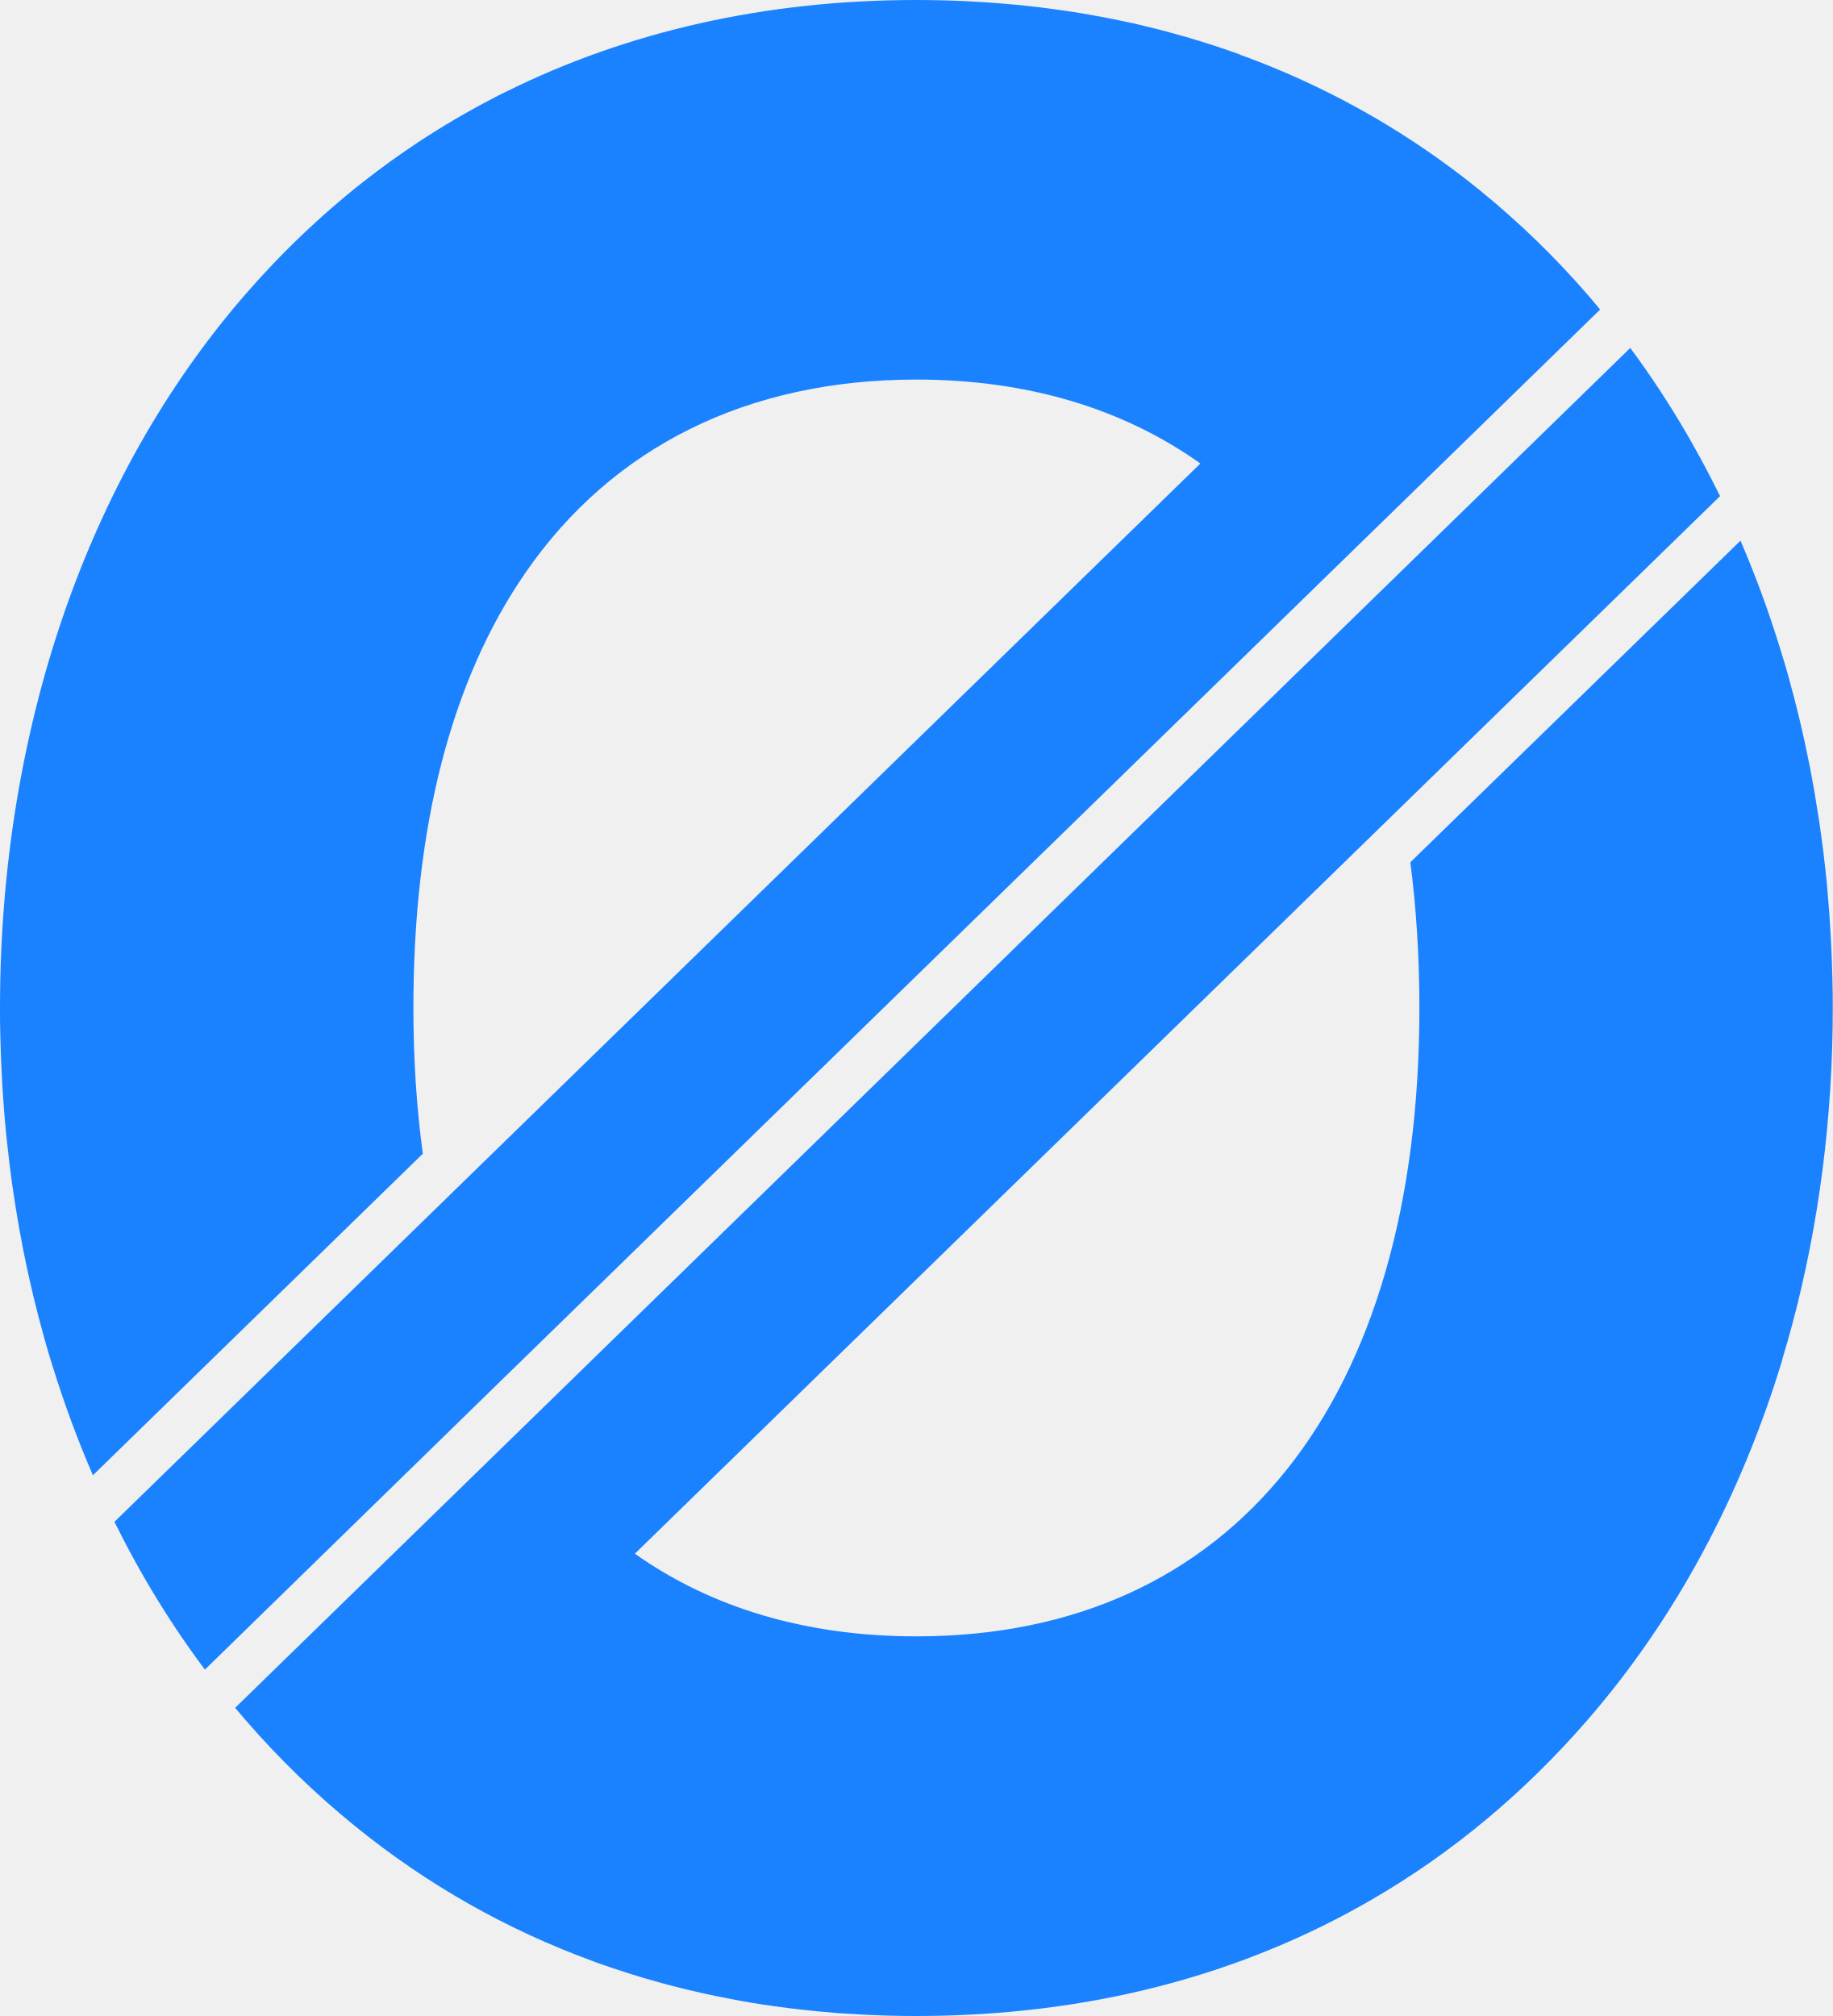
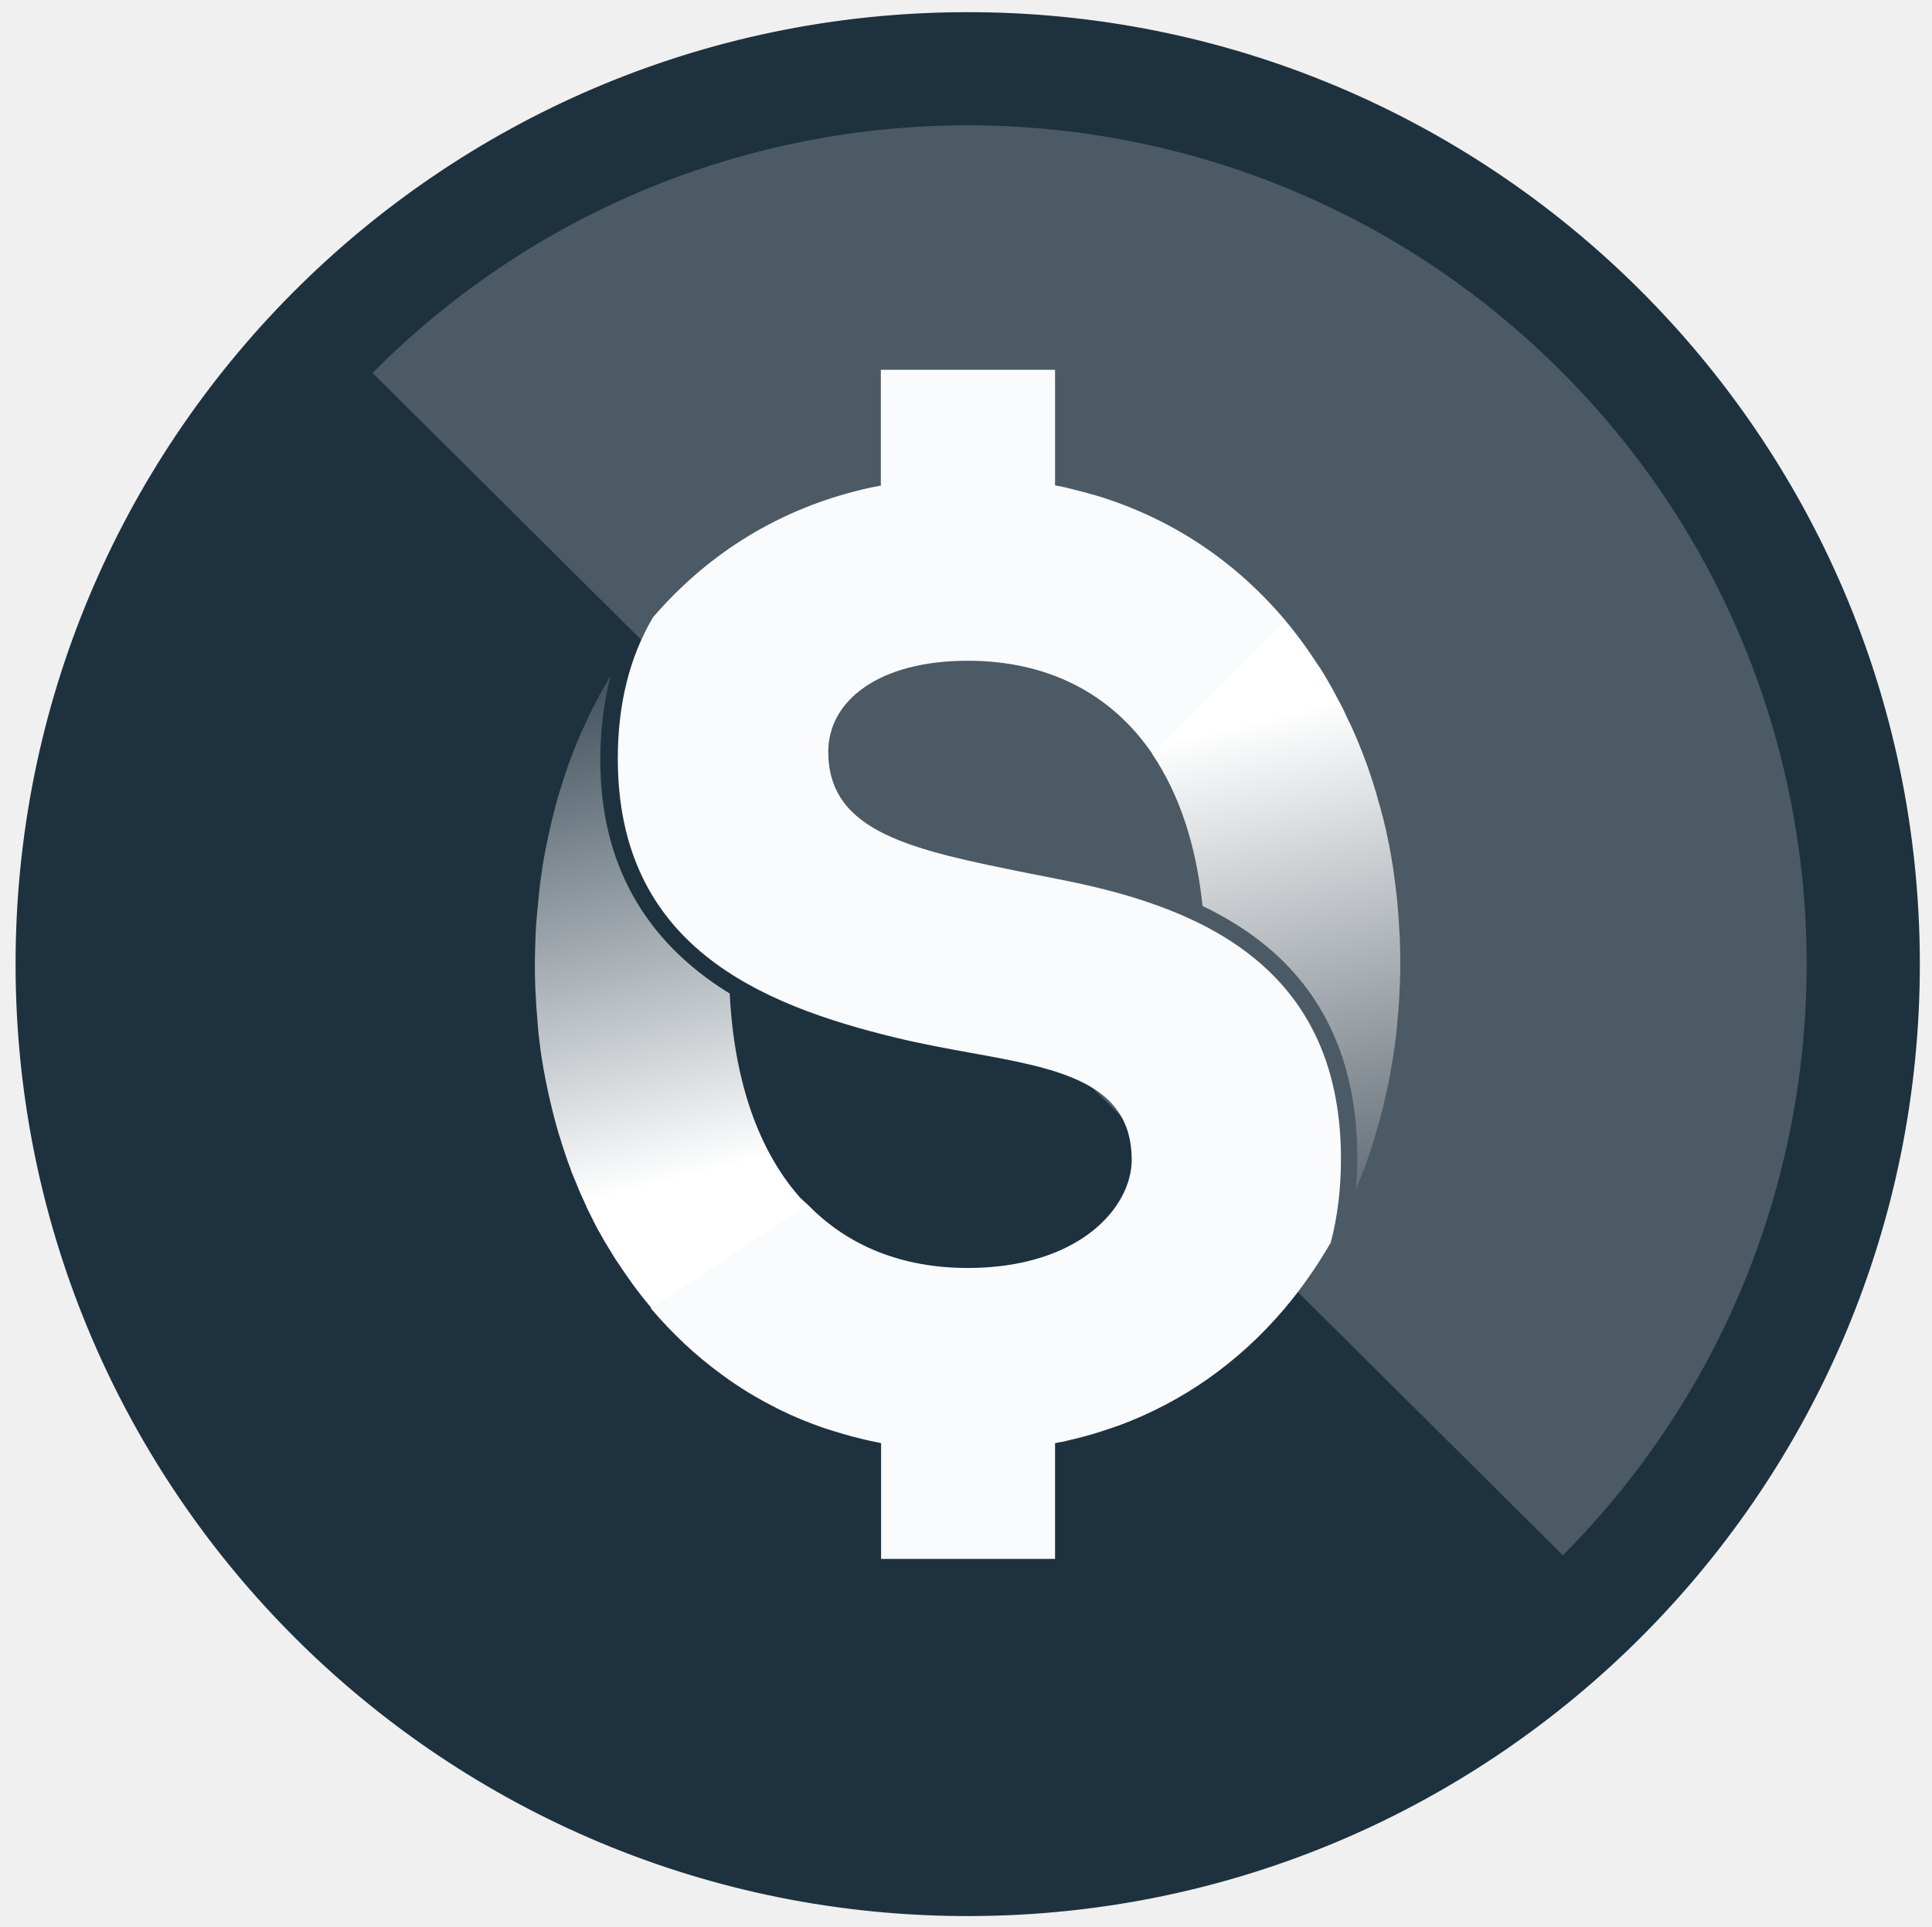
- <svg xmlns="http://www.w3.org/2000/svg" width="20" height="22" viewBox="0 0 20 22">
-   <path fill="#1A82FF" fill-rule="evenodd" d="M19.45 14.83c.038-.125.074-.251.108-.378.29-1.088.442-2.249.442-3.452 0-.107-.001-.212-.004-.316l-.003-.1c-.002-.072-.004-.145-.008-.218l-.005-.11-.013-.214-.007-.102-.02-.246-.006-.063c-.01-.106-.022-.212-.035-.318l-.001-.012-.04-.297-.01-.065-.04-.248-.011-.068-.048-.26-.009-.042c-.062-.313-.136-.622-.22-.924l-.005-.019c-.027-.096-.055-.191-.085-.286l-.005-.016c-.124-.404-.269-.797-.432-1.176L15.39 9.41c.065.499.099 1.029.099 1.59 0 4.294-2.033 6.857-5.489 6.857-1.206 0-2.239-.312-3.072-.902L18.77 5.414c-.282-.574-.608-1.116-.98-1.617L2.566 18.637l.113.133c.371.428.772.815 1.198 1.16.782.635 1.653 1.129 2.6 1.474l.02.008c.237.085.478.162.725.229l.062.017.146.037.08.02.14.032.09.02c.074.016.148.03.224.045l.12.023.115.02.124.02.112.016.135.018c.034.004.068.01.103.013.062.008.124.014.186.02l.072.008.22.019.086.005.166.01.092.005.17.006.083.002c.083.002.165.003.249.003 1.864 0 3.543-.436 4.989-1.28.867-.505 1.65-1.158 2.337-1.95.96-1.105 1.678-2.448 2.129-3.94zM10.003 0c.084 0 .168.001.251.003l.081.002.173.006.091.005.167.01.086.006.216.018.064.006.2.022.1.013.14.019.11.016.126.02.114.02.124.023c.073.014.146.028.218.044l.096.02c.046.01.092.022.137.033l.085.02.143.037.069.019.155.043c.194.057.383.118.569.185L13.54.6l.179.067.008.003c.881.343 1.694.815 2.427 1.411.422.343.817.726 1.184 1.15l.123.147L5.384 15.148 2.236 18.22c-.375-.5-.704-1.04-.987-1.613l11.85-11.549c-.848-.603-1.895-.916-3.099-.916-1.838 0-3.314.729-4.266 2.108C4.923 7.425 4.511 9.024 4.511 11c0 .56.035 1.09.103 1.59l-3.6 3.509c-.165-.38-.31-.773-.436-1.177l-.005-.015c-.03-.095-.058-.191-.085-.287l-.005-.018c-.085-.303-.159-.611-.222-.925l-.008-.04-.049-.262-.011-.067c-.014-.082-.028-.166-.04-.249l-.01-.064c-.014-.1-.028-.199-.04-.3l-.001-.009-.036-.318-.005-.06c-.008-.083-.015-.166-.021-.25l-.007-.1c-.005-.071-.01-.143-.013-.215l-.005-.108c-.004-.074-.006-.147-.008-.221l-.003-.097C0 11.212 0 11.107 0 11c0-3.022.945-5.782 2.662-7.77.4-.462.833-.876 1.297-1.242.2-.157.404-.304.615-.443.256-.169.52-.323.792-.465.05-.027.102-.053.154-.078C6.849.342 8.358 0 10 0h.002z" />
+ <svg xmlns="http://www.w3.org/2000/svg" version="1.1" id="Layer_1" x="0px" y="0px" viewBox="0 0 794 792" style="enable-background:new 0 0 794 792;" xml:space="preserve">
+   <style type="text/css">
+ 	.st0{fill:#1E313F;}
+ 	.st1{opacity:0.2;fill:#FFFFFF;}
+ 	.st2{fill:#FAFBFC;}
+ 	.st3{fill:url(#SVGID_1_);}
+ 	.st4{fill:url(#SVGID_2_);}
+     </style>
+   <g>
+     <g>
+       <ellipse transform="matrix(1 -3.351000e-03 3.351000e-03 1 -1.3258 1.335)" class="st0" cx="397.7" cy="396.3" rx="391.3" ry="391.3" />
+       <path class="st1" d="M642.3,639.3c134.2-135.1,133.5-353.4-1.6-487.6s-353.4-133.5-487.6,1.6L642.3,639.3z" />
+     </g>
+     <g>
+       <path class="st2" d="M434.5,361.3c-3.8-0.8-7.5-1.5-11.1-2.2c-48.2-9.7-83-16.7-83-50.1c0-20.8,20.5-37.4,57.3-37.4    c32.7,0,58.9,13.3,75.9,38.3l2.5,0.8l52.3-53.6l-0.2-2.1c-20.9-24.8-47.2-42-77.3-51.2l0,0c-4.1-1.2-8.3-2.3-12.5-3.3    c-0.1,0-0.2-0.1-0.3-0.1c-1.5-0.3-3-0.6-4.5-0.9V152H362v47.6c-2.3,0.4-4.6,0.9-6.8,1.4c-0.1,0-0.3,0.1-0.4,0.1    c-33.9,8-63.3,25.8-86.4,52.6c-9.6,16.2-14.5,35.6-14.5,58.1c0,76.7,57.9,101.1,114.5,114.8c10.4,2.5,20.8,4.4,30.7,6.2    c35.4,6.4,66,11.9,66,43.9c0,19.8-21.8,44.5-67.4,44.5c-26.9,0-49-9-65.3-25.6c-1-1-2.2-1.9-3.1-2.9l-61.7,43l-0.1,2.1    c8.8,10.4,18.5,19.5,29.1,27.2c3.5,2.6,7.1,5,10.8,7.3c0.1,0,0.1,0.1,0.2,0.1c3.6,2.2,7.4,4.3,11.2,6.2c0.1,0.1,0.2,0.1,0.3,0.2    c3.8,1.9,7.6,3.6,11.5,5.2c0.2,0.1,0.4,0.1,0.6,0.2c3.9,1.6,7.8,3,11.9,4.2c0.2,0.1,0.5,0.1,0.7,0.2c1.8,0.6,3.7,1.1,5.5,1.6    c0.2,0.1,0.4,0.1,0.6,0.2c2,0.5,4,1,6.1,1.5c0.3,0.1,0.6,0.1,0.9,0.2c1.7,0.4,3.5,0.7,5.2,1.1v47.6h71.5v-47.6    c1.3-0.2,2.5-0.5,3.8-0.7c0.2,0,0.5-0.1,0.7-0.2c4.9-1.1,9.8-2.4,14.5-3.9c0,0,0,0,0,0c2.4-0.8,4.7-1.6,7.1-2.4    c26.3-9.7,49.4-25.9,68.3-48.2c7-8.3,13.3-17.4,18.9-27c2.8-10.6,4.2-22.1,4.2-34.6C551,394.4,488.8,371.8,434.5,361.3z" />
+       <linearGradient id="SVGID_1_" gradientUnits="userSpaceOnUse" x1="281.791" y1="484.097" x2="222.19" y2="245.693">
+         <stop offset="5.809295e-04" style="stop-color:#FFFFFF" />
+         <stop offset="1" style="stop-color:#1E313F" />
+       </linearGradient>
+       <path class="st3" d="M267.6,537.5c-3.5-4.1-6.8-8.4-9.9-12.9c-1.3-1.8-2.5-3.7-3.8-5.6c-0.3-0.5-0.6-0.9-0.9-1.3    c-1.1-1.8-2.2-3.6-3.3-5.4c-0.4-0.6-0.7-1.2-1.1-1.8c-1-1.8-2-3.5-3-5.3c-0.4-0.7-0.7-1.4-1.1-2.1c-0.9-1.8-1.8-3.6-2.7-5.4    c-0.4-0.7-0.7-1.5-1-2.2c-0.8-1.8-1.7-3.7-2.5-5.5c-0.3-0.7-0.6-1.5-0.9-2.2c-0.8-1.9-1.6-3.9-2.4-5.8c-0.2-0.4-0.3-0.8-0.4-1.2    c-1.7-4.4-3.2-9-4.6-13.6c-0.1-0.4-0.3-0.8-0.4-1.2c-0.5-1.6-0.9-3.3-1.4-5c-0.3-1.3-0.7-2.5-1-3.8c-0.4-1.5-0.7-3.1-1.1-4.6    c-0.3-1.5-0.7-2.9-1-4.4c-0.3-1.5-0.6-3-0.9-4.4c-0.3-1.6-0.6-3.2-0.9-4.8c-0.2-1.4-0.5-2.9-0.7-4.3c-0.3-1.7-0.5-3.4-0.7-5.1    c-0.2-1.4-0.3-2.7-0.5-4.1c-0.2-1.8-0.4-3.7-0.5-5.6c-0.1-1.3-0.2-2.6-0.3-3.8c-0.2-2.1-0.3-4.2-0.4-6.4c-0.1-1.1-0.1-2.1-0.2-3.2    c-0.1-3.2-0.2-6.4-0.2-9.7c0-3.2,0.1-6.3,0.2-9.4c0-1,0.1-1.9,0.1-2.9c0.1-2.2,0.2-4.3,0.4-6.5c0.1-1.1,0.2-2.2,0.3-3.3    c0.2-2.1,0.4-4.1,0.6-6.2c0.1-1,0.2-2.1,0.3-3.1c0.3-2.5,0.6-4.9,1-7.3c0.1-0.6,0.2-1.1,0.2-1.7c0.5-2.9,1-5.9,1.6-8.8    c0.2-0.9,0.4-1.8,0.6-2.7c0.4-2,0.9-4,1.3-6c0.3-1.1,0.5-2.2,0.8-3.3c0.5-1.8,0.9-3.6,1.4-5.4c0.3-1.1,0.6-2.2,0.9-3.2    c0.6-1.9,1.2-3.8,1.8-5.7c0.3-0.9,0.5-1.8,0.8-2.6c0.9-2.7,1.8-5.3,2.8-7.9c0.3-0.8,0.7-1.7,1-2.5c0.7-1.8,1.4-3.6,2.2-5.4    c0.5-1.1,0.9-2.1,1.4-3.1c0.7-1.5,1.4-3.1,2.1-4.6c0.5-1.1,1-2.1,1.5-3.2c0.8-1.6,1.6-3.1,2.4-4.6c0.5-0.9,1-1.9,1.5-2.8    c1.3-2.3,2.6-4.6,4-6.9c-2.8,10.7-4.3,22.3-4.3,34.6c0,42.2,17.9,74.4,53.2,96.1c1.9,38.1,13,67.8,31.9,87.1L267.6,537.5z" />
+       <linearGradient id="SVGID_2_" gradientUnits="userSpaceOnUse" x1="514.419" y1="296.094" x2="568.06" y2="517.809">
+         <stop offset="5.809295e-04" style="stop-color:#FFFFFF" />
+         <stop offset="0.997" style="stop-color:#4E5A64" />
+       </linearGradient>
+       <path class="st4" d="M473.5,309.9c11.1,16.4,18.1,37.3,20.7,62.5c9,4.3,17.1,9.3,24,14.7c26.2,20.5,39.6,50.3,39.6,88.4    c0,4.6-0.2,9.2-0.6,13.6c0-0.1,0.1-0.2,0.1-0.3c1.3-3.1,2.5-6.2,3.7-9.3c0.3-0.9,0.6-1.7,0.9-2.6c0.8-2.3,1.6-4.6,2.3-6.9    c0.3-1.1,0.7-2.2,1-3.3c0.4-1.4,0.8-2.8,1.2-4.2c0.5-1.8,1-3.7,1.5-5.5c0.4-1.4,0.7-2.8,1-4.2c0.4-1.6,0.7-3.2,1.1-4.8    c0.2-1.1,0.5-2.1,0.7-3.2c0.5-2.4,0.9-4.8,1.3-7.3c0.2-1,0.3-1.9,0.5-2.9c0.4-2.6,0.8-5.2,1.1-7.9c0.1-0.6,0.1-1.1,0.2-1.7    c0.3-2.5,0.5-5,0.7-7.4c0.1-0.7,0.1-1.3,0.2-2c0.2-2.9,0.4-5.7,0.5-8.6c0-0.6,0-1.2,0.1-1.9c0.1-3,0.2-6.1,0.2-9.1    c0-3.3-0.1-6.6-0.2-9.9c0-1.1-0.1-2.1-0.2-3.2c-0.1-2.2-0.2-4.4-0.4-6.6c-0.1-1.3-0.2-2.6-0.3-3.8c-0.2-1.9-0.3-3.9-0.6-5.8    c-0.2-1.4-0.3-2.7-0.5-4.1c-0.2-1.8-0.5-3.6-0.7-5.4c-0.2-1.4-0.5-2.8-0.7-4.2c-0.3-1.7-0.6-3.4-0.9-5.1c-0.3-1.4-0.6-2.9-0.9-4.3    c-0.3-1.6-0.7-3.3-1.1-4.9c-0.3-1.4-0.7-2.9-1.1-4.3c-0.4-1.6-0.8-3.2-1.3-4.7c-0.4-1.4-0.8-2.9-1.2-4.3c-0.5-1.5-0.9-3-1.4-4.5    c-0.5-1.4-0.9-2.8-1.4-4.2c-0.5-1.5-1-2.9-1.6-4.4c-0.5-1.4-1-2.8-1.6-4.2c-0.6-1.4-1.1-2.8-1.7-4.2c-0.6-1.4-1.2-2.8-1.8-4.1    c-0.6-1.4-1.2-2.7-1.9-4c-0.6-1.4-1.3-2.7-1.9-4.1c-0.6-1.3-1.3-2.6-2-3.8c-0.7-1.3-1.4-2.7-2.1-4c-0.7-1.2-1.4-2.5-2.1-3.7    c-0.8-1.3-1.5-2.6-2.3-3.9c-0.7-1.2-1.5-2.3-2.3-3.5c-2.4-3.6-4.8-7.2-7.4-10.6l0,0c-1.8-2.4-3.7-4.8-5.7-7.2L473.5,309.9z" />
+     </g>
+   </g>
</svg>
